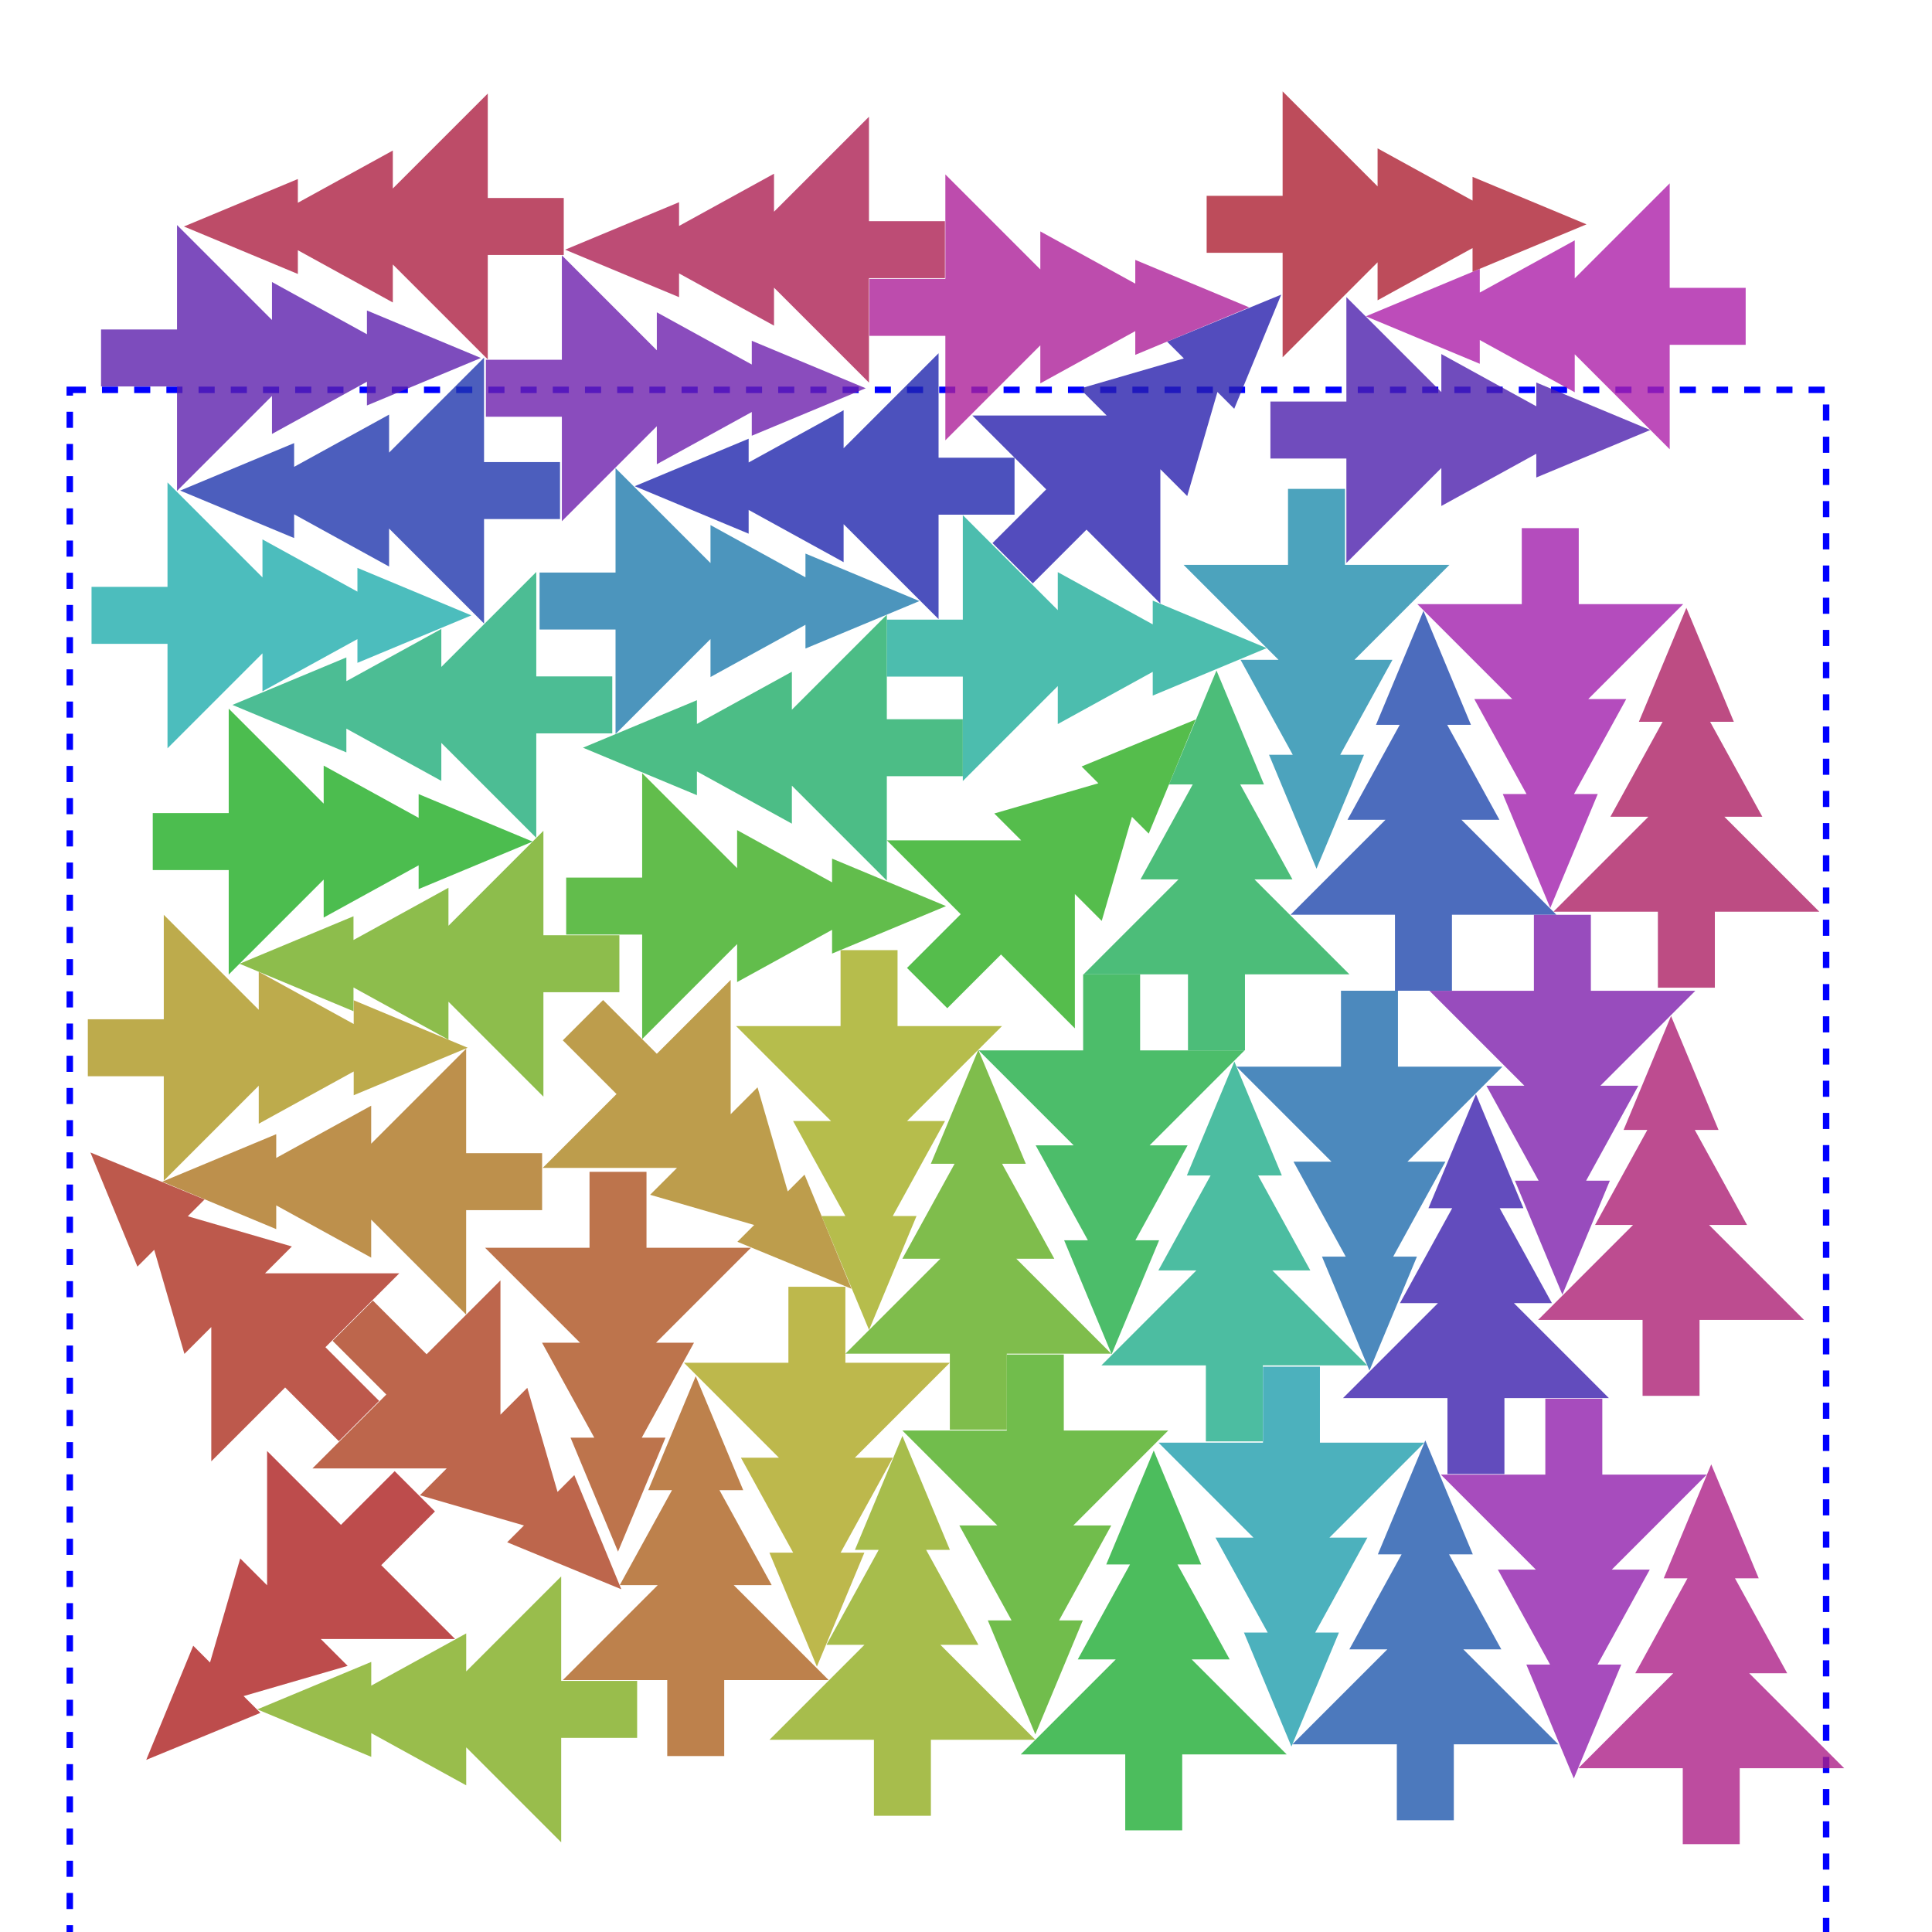
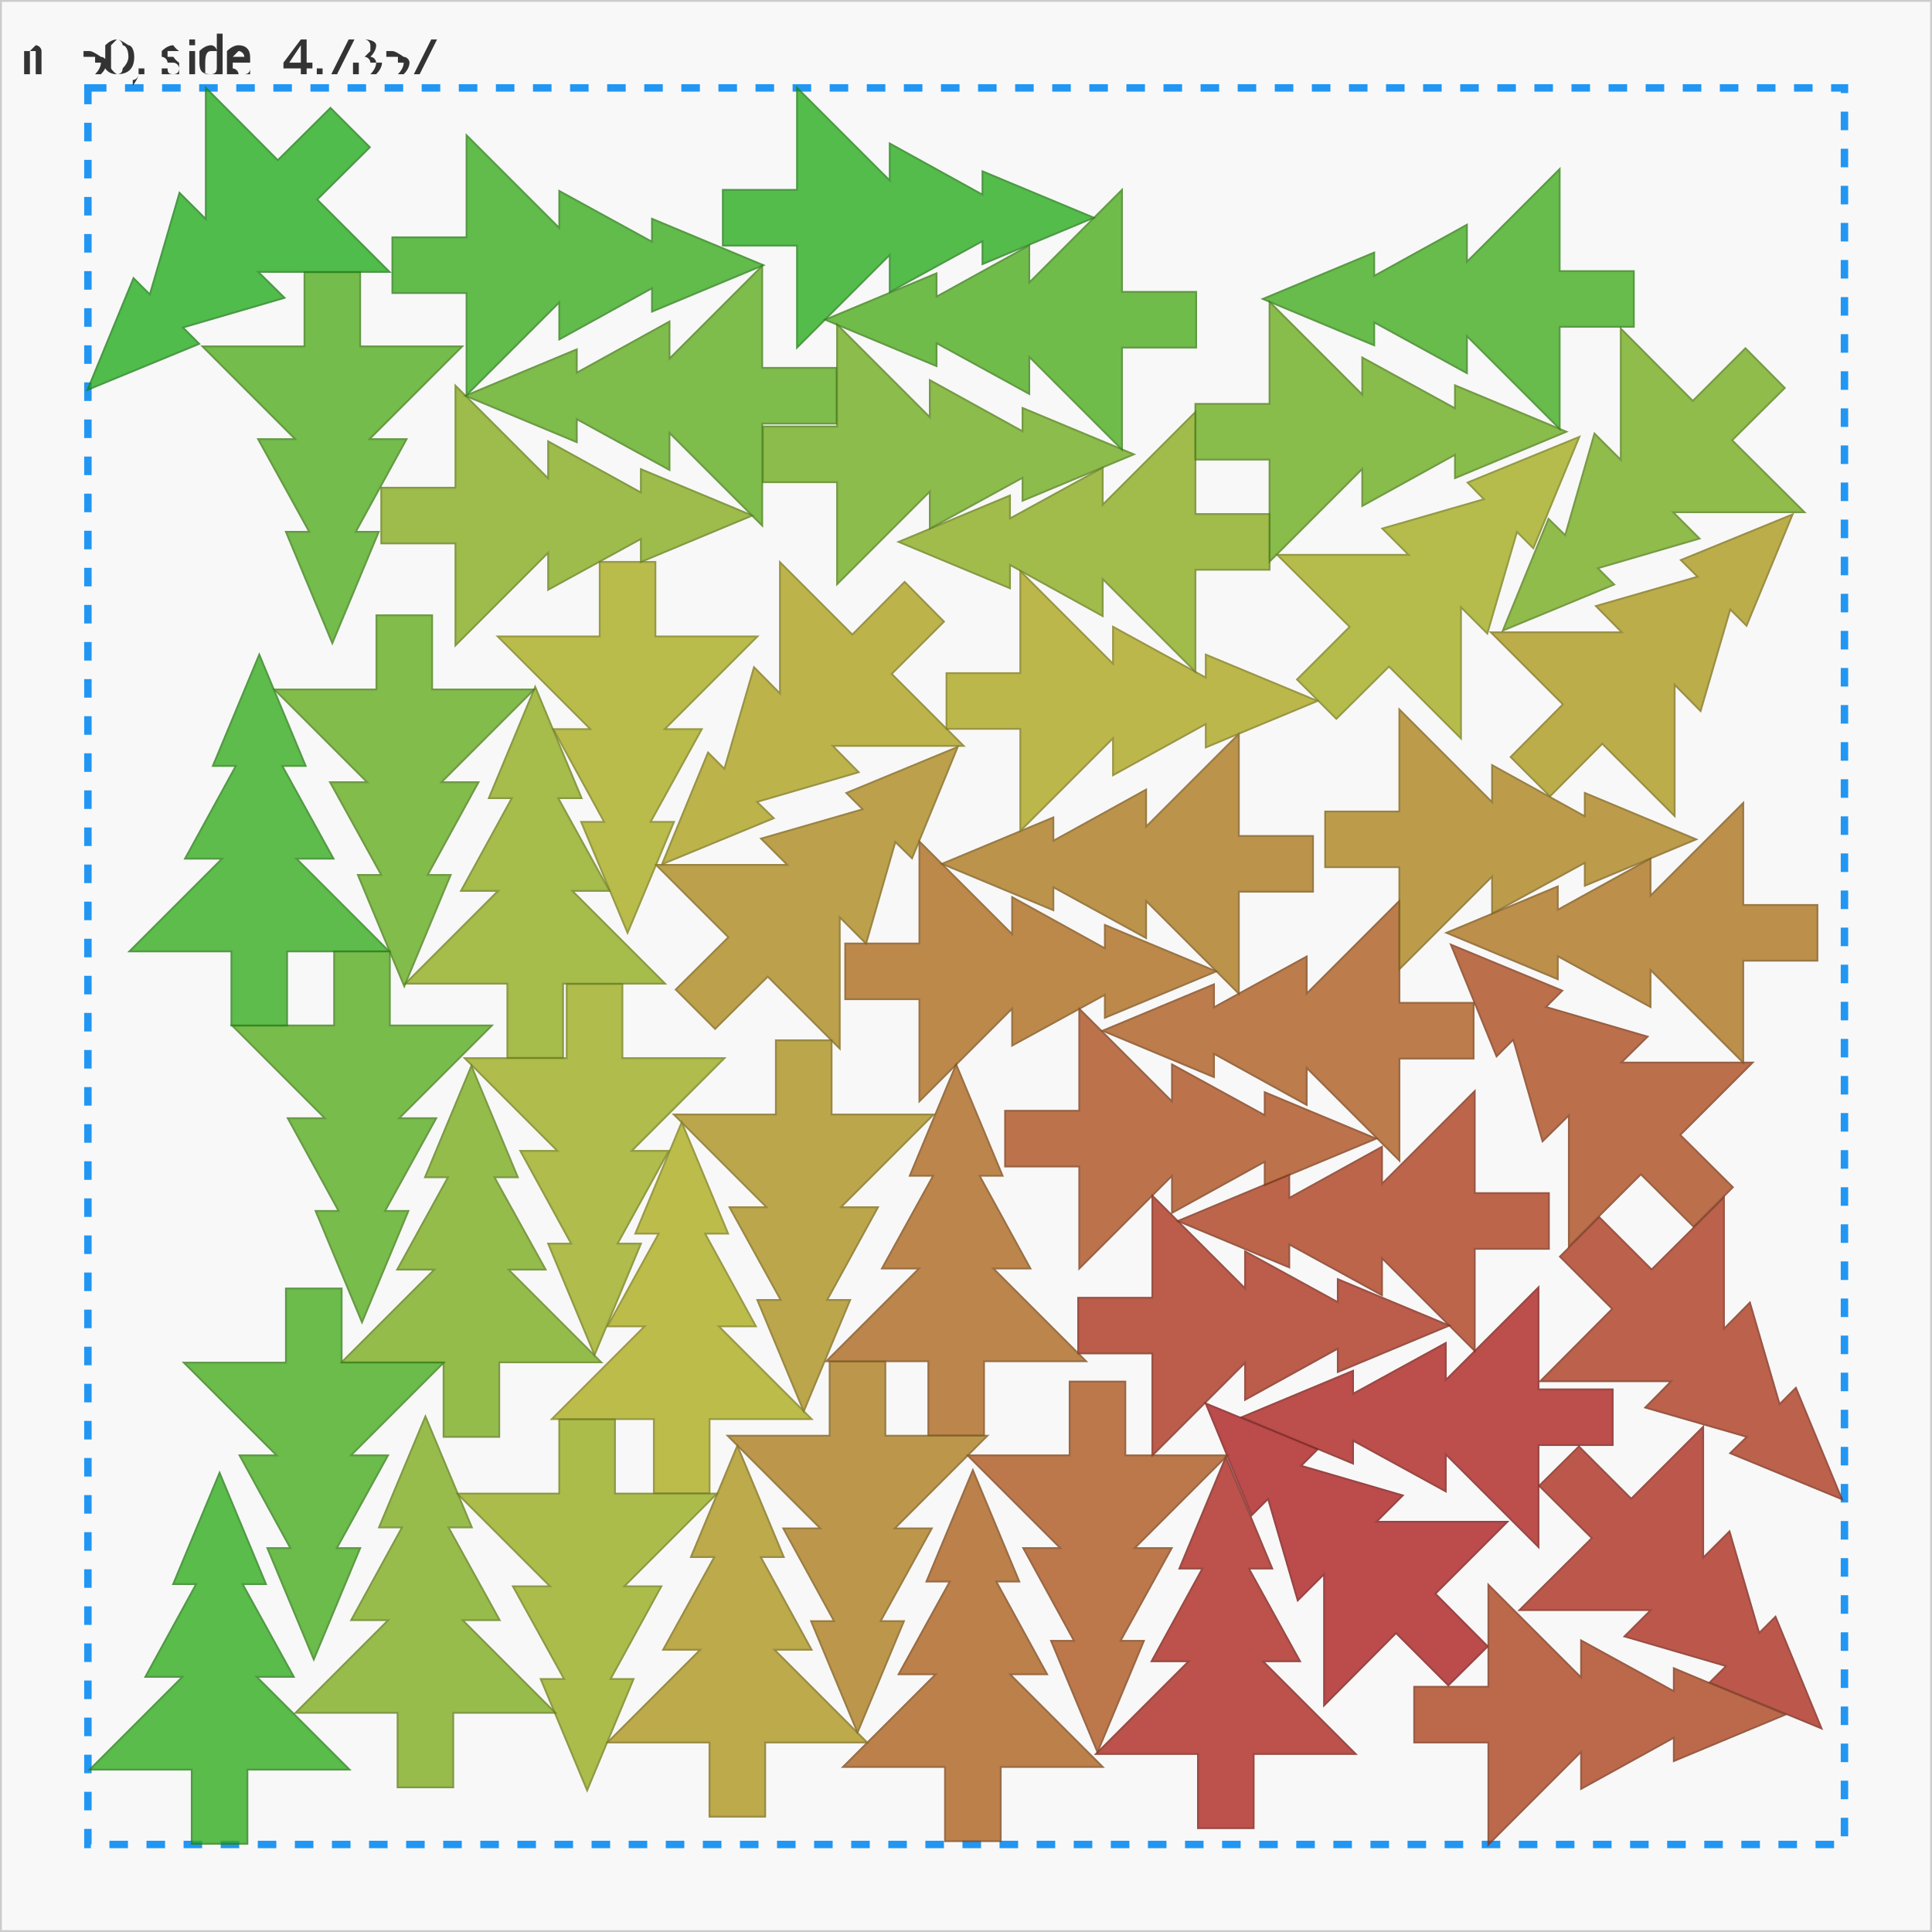
- <svg xmlns="http://www.w3.org/2000/svg" width="600" height="600" viewBox="0 0 600 600">
-   <rect width="600" height="600" fill="white" />
-   <rect x="21.67" y="121.07" width="545.45" height="545.45" fill="none" stroke="blue" stroke-width="2" stroke-dasharray="5,5" />
-   <polygon points="45.411,546.547 60.008,511.096 65.222,516.31 74.606,483.987 82.947,492.329 82.947,450.622 105.886,473.56 122.568,456.878 135.08,469.39 118.398,486.072 141.336,509.011 99.63,509.011 107.971,517.352 75.648,526.736 80.862,531.95" fill="hsl(0, 70%, 40%)" stroke="hsl(0, 70%, 30%)" stroke-width="0.005" opacity="0.8" />
-   <polygon points="28.08,357.907 63.531,372.504 58.318,377.718 90.64,387.102 82.299,395.443 124.005,395.443 101.067,418.382 117.749,435.064 105.237,447.576 88.555,430.894 65.616,453.832 65.616,412.126 57.275,420.467 47.891,388.144 42.678,393.358" fill="hsl(7, 70%, 40%)" stroke="hsl(7, 70%, 30%)" stroke-width="0.005" opacity="0.8" />
-   <polygon points="192.958,493.562 157.507,478.964 162.721,473.751 130.398,464.367 138.739,456.026 97.033,456.026 119.972,433.087 103.289,416.404 115.801,403.893 132.483,420.575 155.422,397.637 155.422,439.343 163.763,431.002 173.147,463.324 178.361,458.111" fill="hsl(14, 70%, 40%)" stroke="hsl(14, 70%, 30%)" stroke-width="0.005" opacity="0.8" />
-   <polygon points="191.93,481.875 177.184,446.486 184.557,446.486 168.337,416.995 180.133,416.995 150.642,387.504 183.082,387.504 183.082,363.912 200.777,363.912 200.777,387.504 233.217,387.504 203.726,416.995 215.523,416.995 199.302,446.486 206.675,446.486" fill="hsl(21, 70%, 40%)" stroke="hsl(21, 70%, 30%)" stroke-width="0.005" opacity="0.8" />
-   <polygon points="216.065,427.396 230.81,462.785 223.438,462.785 239.658,492.276 227.861,492.276 257.352,521.767 224.912,521.767 224.912,545.36 207.218,545.36 207.218,521.767 174.778,521.767 204.269,492.276 192.472,492.276 208.692,462.785 201.32,462.785" fill="hsl(28, 70%, 40%)" stroke="hsl(28, 70%, 30%)" stroke-width="0.005" opacity="0.8" />
-   <polygon points="50.397,366.974 85.787,352.228 85.787,359.601 115.278,343.381 115.278,355.177 144.768,325.686 144.768,358.126 168.361,358.126 168.361,375.821 144.768,375.821 144.768,408.261 115.278,378.77 115.278,390.566 85.787,374.346 85.787,381.719" fill="hsl(36, 70%, 40%)" stroke="hsl(36, 70%, 30%)" stroke-width="0.005" opacity="0.8" />
-   <polygon points="264.454,400.244 229.004,385.647 234.217,380.434 201.895,371.05 210.236,362.708 168.529,362.708 191.468,339.77 174.785,323.087 187.297,310.575 203.98,327.258 226.918,304.319 226.918,346.026 235.26,337.684 244.644,370.007 249.857,364.794" fill="hsl(43, 70%, 40%)" stroke="hsl(43, 70%, 30%)" stroke-width="0.005" opacity="0.8" />
-   <polygon points="145.237,325.386 109.847,340.132 109.847,332.759 80.356,348.979 80.356,337.183 50.865,366.673 50.865,334.233 27.273,334.233 27.273,316.539 50.865,316.539 50.865,284.099 80.356,313.59 80.356,301.793 109.847,318.013 109.847,310.641" fill="hsl(50, 70%, 40%)" stroke="hsl(50, 70%, 30%)" stroke-width="0.005" opacity="0.8" />
-   <polygon points="253.692,517.582 238.946,482.192 246.319,482.192 230.099,452.702 241.895,452.702 212.404,423.211 244.844,423.211 244.844,399.618 262.539,399.618 262.539,423.211 294.979,423.211 265.488,452.702 277.284,452.702 261.064,482.192 268.437,482.192" fill="hsl(57, 70%, 40%)" stroke="hsl(57, 70%, 30%)" stroke-width="0.005" opacity="0.8" />
-   <polygon points="269.893,413.03 255.147,377.64 262.52,377.64 246.3,348.15 258.096,348.15 228.605,318.659 261.045,318.659 261.045,295.066 278.74,295.066 278.74,318.659 311.18,318.659 281.689,348.15 293.485,348.15 277.265,377.64 284.638,377.64" fill="hsl(64, 70%, 40%)" stroke="hsl(64, 70%, 30%)" stroke-width="0.005" opacity="0.8" />
-   <polygon points="280.253,445.938 294.998,481.327 287.625,481.327 303.846,510.818 292.049,510.818 321.54,540.308 289.1,540.308 289.1,563.901 271.406,563.901 271.406,540.308 238.965,540.308 268.456,510.818 256.66,510.818 272.88,481.327 265.507,481.327" fill="hsl(72, 70%, 40%)" stroke="hsl(72, 70%, 30%)" stroke-width="0.005" opacity="0.8" />
-   <polygon points="79.907,530.863 115.296,516.117 115.296,523.49 144.787,507.27 144.787,519.067 174.279,489.576 174.279,522.016 197.871,522.016 197.871,539.71 174.279,539.71 174.279,572.15 144.787,542.659 144.787,554.456 115.296,538.236 115.296,545.608" fill="hsl(79, 70%, 40%)" stroke="hsl(79, 70%, 30%)" stroke-width="0.005" opacity="0.8" />
-   <polygon points="74.391,299.297 109.78,284.552 109.78,291.925 139.271,275.705 139.271,287.501 168.762,258.01 168.762,290.45 192.355,290.45 192.355,308.145 168.762,308.145 168.762,340.585 139.271,311.094 139.271,322.89 109.78,306.67 109.78,314.043" fill="hsl(86, 70%, 40%)" stroke="hsl(86, 70%, 30%)" stroke-width="0.005" opacity="0.8" />
-   <polygon points="303.828,326.033 318.574,361.422 311.201,361.422 327.421,390.913 315.625,390.913 345.116,420.404 312.676,420.404 312.676,443.997 294.981,443.997 294.981,420.404 262.541,420.404 292.032,390.913 280.236,390.913 296.456,361.422 289.083,361.422" fill="hsl(93, 70%, 40%)" stroke="hsl(93, 70%, 30%)" stroke-width="0.005" opacity="0.8" />
-   <polygon points="321.524,538.627 306.779,503.238 314.151,503.238 297.931,473.747 309.728,473.747 280.237,444.255 312.677,444.255 312.677,420.663 330.372,420.663 330.372,444.255 362.812,444.255 333.321,473.747 345.117,473.747 328.897,503.238 336.27,503.238" fill="hsl(100, 70%, 40%)" stroke="hsl(100, 70%, 30%)" stroke-width="0.005" opacity="0.8" />
-   <polygon points="293.798,281.398 258.409,296.144 258.409,288.771 228.918,304.991 228.918,293.195 199.427,322.685 199.427,290.245 175.834,290.245 175.834,272.551 199.427,272.551 199.427,240.111 228.918,269.602 228.918,257.805 258.409,274.025 258.409,266.653" fill="hsl(108, 70%, 40%)" stroke="hsl(108, 70%, 30%)" stroke-width="0.005" opacity="0.8" />
-   <polygon points="371.345,223.44 356.747,258.891 351.534,253.677 342.15,286 333.809,277.659 333.809,319.365 310.87,296.427 294.188,313.109 281.676,300.597 298.358,283.915 275.42,260.976 317.126,260.976 308.785,252.635 341.108,243.251 335.894,238.037" fill="hsl(115, 70%, 40%)" stroke="hsl(115, 70%, 30%)" stroke-width="0.005" opacity="0.8" />
-   <polygon points="165.402,261.363 130.013,276.108 130.013,268.735 100.522,284.955 100.522,273.159 71.031,302.65 71.031,270.21 47.438,270.21 47.438,252.515 71.031,252.515 71.031,220.075 100.522,249.566 100.522,237.77 130.013,253.99 130.013,246.617" fill="hsl(122, 70%, 40%)" stroke="hsl(122, 70%, 30%)" stroke-width="0.005" opacity="0.8" />
-   <polygon points="358.3,450.469 373.046,485.858 365.673,485.858 381.893,515.349 370.097,515.349 399.588,544.84 367.148,544.84 367.148,568.433 349.453,568.433 349.453,544.84 317.013,544.84 346.504,515.349 334.707,515.349 350.928,485.858 343.555,485.858" fill="hsl(129, 70%, 40%)" stroke="hsl(129, 70%, 30%)" stroke-width="0.005" opacity="0.8" />
-   <polygon points="345.228,420.579 330.482,385.19 337.855,385.19 321.635,355.699 333.431,355.699 303.94,326.208 336.38,326.208 336.38,302.615 354.075,302.615 354.075,326.208 386.515,326.208 357.024,355.699 368.82,355.699 352.6,385.19 359.973,385.19" fill="hsl(136, 70%, 40%)" stroke="hsl(136, 70%, 30%)" stroke-width="0.005" opacity="0.8" />
-   <polygon points="377.788,208.223 392.534,243.612 385.161,243.612 401.381,273.103 389.584,273.103 419.075,302.594 386.635,302.594 386.635,326.187 368.941,326.187 368.941,302.594 336.501,302.594 365.992,273.103 354.195,273.103 370.415,243.612 363.043,243.612" fill="hsl(144, 70%, 40%)" stroke="hsl(144, 70%, 30%)" stroke-width="0.005" opacity="0.8" />
-   <polygon points="181.044,232.201 216.433,217.456 216.433,224.829 245.924,208.609 245.924,220.405 275.415,190.914 275.415,223.354 299.008,223.354 299.008,241.049 275.415,241.049 275.415,273.489 245.924,243.998 245.924,255.794 216.433,239.574 216.433,246.947" fill="hsl(151, 70%, 40%)" stroke="hsl(151, 70%, 30%)" stroke-width="0.005" opacity="0.8" />
-   <polygon points="72.178,218.917 107.567,204.171 107.567,211.544 137.058,195.324 137.058,207.12 166.549,177.629 166.549,210.069 190.142,210.069 190.142,227.764 166.549,227.764 166.549,260.204 137.058,230.713 137.058,242.51 107.567,226.29 107.567,233.662" fill="hsl(158, 70%, 40%)" stroke="hsl(158, 70%, 30%)" stroke-width="0.005" opacity="0.8" />
-   <polygon points="383.339,329.662 398.085,365.051 390.712,365.051 406.932,394.542 395.135,394.542 424.626,424.033 392.186,424.033 392.186,447.626 374.492,447.626 374.492,424.033 342.052,424.033 371.543,394.542 359.746,394.542 375.966,365.051 368.594,365.051" fill="hsl(165, 70%, 40%)" stroke="hsl(165, 70%, 30%)" stroke-width="0.005" opacity="0.8" />
-   <polygon points="393.383,201.274 357.994,216.02 357.994,208.647 328.503,224.867 328.503,213.071 299.012,242.561 299.012,210.121 275.419,210.121 275.419,192.427 299.012,192.427 299.012,159.987 328.503,189.478 328.503,177.681 357.994,193.901 357.994,186.529" fill="hsl(172, 70%, 40%)" stroke="hsl(172, 70%, 30%)" stroke-width="0.005" opacity="0.8" />
-   <polygon points="146.39,191.108 111,205.854 111,198.481 81.51,214.701 81.51,202.905 52.019,232.396 52.019,199.956 28.426,199.956 28.426,182.261 52.019,182.261 52.019,149.821 81.51,179.312 81.51,167.516 111,183.736 111,176.363" fill="hsl(180, 70%, 40%)" stroke="hsl(180, 70%, 30%)" stroke-width="0.005" opacity="0.8" />
-   <polygon points="401.07,542.401 386.325,507.012 393.698,507.012 377.478,477.521 389.274,477.521 359.783,448.03 392.223,448.03 392.223,424.437 409.918,424.437 409.918,448.03 442.358,448.03 412.867,477.521 424.663,477.521 408.443,507.012 415.816,507.012" fill="hsl(187, 70%, 40%)" stroke="hsl(187, 70%, 30%)" stroke-width="0.005" opacity="0.8" />
-   <polygon points="408.851,269.788 394.106,234.399 401.479,234.399 385.259,204.908 397.055,204.908 367.564,175.417 400.004,175.417 400.004,151.824 417.699,151.824 417.699,175.417 450.139,175.417 420.648,204.908 432.444,204.908 416.224,234.399 423.597,234.399" fill="hsl(194, 70%, 40%)" stroke="hsl(194, 70%, 30%)" stroke-width="0.005" opacity="0.8" />
-   <polygon points="285.531,186.661 250.142,201.407 250.142,194.034 220.65,210.254 220.65,198.458 191.16,227.949 191.16,195.509 167.567,195.509 167.567,177.814 191.16,177.814 191.16,145.374 220.65,174.865 220.65,163.069 250.142,179.289 250.142,171.916" fill="hsl(201, 70%, 40%)" stroke="hsl(201, 70%, 30%)" stroke-width="0.005" opacity="0.8" />
-   <polygon points="425.298,425.642 410.552,390.253 417.925,390.253 401.705,360.762 413.501,360.762 384.01,331.271 416.45,331.271 416.45,307.679 434.145,307.679 434.145,331.271 466.585,331.271 437.094,360.762 448.891,360.762 432.671,390.253 440.043,390.253" fill="hsl(208, 70%, 40%)" stroke="hsl(208, 70%, 30%)" stroke-width="0.005" opacity="0.8" />
-   <polygon points="442.648,447.337 457.394,482.726 450.021,482.726 466.241,512.217 454.445,512.217 483.936,541.708 451.496,541.708 451.496,565.301 433.801,565.301 433.801,541.708 401.361,541.708 430.852,512.217 419.055,512.217 435.276,482.726 427.903,482.726" fill="hsl(216, 70%, 40%)" stroke="hsl(216, 70%, 30%)" stroke-width="0.005" opacity="0.8" />
-   <polygon points="442.069,189.714 456.814,225.103 449.442,225.103 465.661,254.594 453.865,254.594 483.356,284.085 450.916,284.085 450.916,307.678 433.221,307.678 433.221,284.085 400.781,284.085 430.272,254.594 418.476,254.594 434.696,225.103 427.323,225.103" fill="hsl(223, 70%, 40%)" stroke="hsl(223, 70%, 30%)" stroke-width="0.005" opacity="0.8" />
-   <polygon points="55.953,152.353 91.343,137.607 91.343,144.98 120.834,128.76 120.834,140.556 150.325,111.065 150.325,143.506 173.917,143.506 173.917,161.2 150.325,161.2 150.325,193.64 120.834,164.149 120.834,175.946 91.343,159.726 91.343,167.098" fill="hsl(230, 70%, 40%)" stroke="hsl(230, 70%, 30%)" stroke-width="0.005" opacity="0.8" />
-   <polygon points="197.111,150.994 232.5,136.248 232.5,143.621 261.991,127.401 261.991,139.197 291.482,109.706 291.482,142.146 315.075,142.146 315.075,159.841 291.482,159.841 291.482,192.281 261.991,162.79 261.991,174.586 232.5,158.366 232.5,165.739" fill="hsl(237, 70%, 40%)" stroke="hsl(237, 70%, 30%)" stroke-width="0.005" opacity="0.8" />
-   <polygon points="397.896,91.499 383.299,126.95 378.086,121.737 368.702,154.059 360.36,145.718 360.36,187.424 337.422,164.486 320.739,181.168 308.227,168.656 324.91,151.974 301.971,129.035 343.678,129.035 335.337,120.694 367.659,111.31 362.446,106.097" fill="hsl(244, 70%, 40%)" stroke="hsl(244, 70%, 30%)" stroke-width="0.005" opacity="0.8" />
-   <polygon points="458.366,339.819 473.112,375.209 465.739,375.209 481.959,404.7 470.163,404.7 499.654,434.19 467.214,434.19 467.214,457.783 449.519,457.783 449.519,434.19 417.079,434.19 446.57,404.7 434.774,404.7 450.994,375.209 443.621,375.209" fill="hsl(252, 70%, 40%)" stroke="hsl(252, 70%, 30%)" stroke-width="0.005" opacity="0.8" />
-   <polygon points="512.5,133.545 477.111,148.291 477.111,140.918 447.62,157.138 447.62,145.342 418.129,174.833 418.129,142.393 394.537,142.393 394.537,124.698 418.129,124.698 418.129,92.258 447.62,121.749 447.62,109.953 477.111,126.173 477.111,118.8" fill="hsl(259, 70%, 40%)" stroke="hsl(259, 70%, 30%)" stroke-width="0.005" opacity="0.8" />
-   <polygon points="149.346,111.173 113.956,125.919 113.956,118.546 84.465,134.766 84.465,122.97 54.974,152.461 54.974,120.021 31.382,120.021 31.382,102.326 54.974,102.326 54.974,69.886 84.465,99.377 84.465,87.581 113.956,103.801 113.956,96.428" fill="hsl(266, 70%, 40%)" stroke="hsl(266, 70%, 30%)" stroke-width="0.005" opacity="0.8" />
-   <polygon points="268.861,120.578 233.472,135.324 233.472,127.951 203.981,144.171 203.981,132.375 174.49,161.866 174.49,129.426 150.897,129.426 150.897,111.731 174.49,111.731 174.49,79.291 203.981,108.782 203.981,96.986 233.472,113.206 233.472,105.833" fill="hsl(273, 70%, 40%)" stroke="hsl(273, 70%, 30%)" stroke-width="0.005" opacity="0.8" />
-   <polygon points="485.211,402.067 470.465,366.678 477.838,366.678 461.618,337.187 473.414,337.187 443.923,307.696 476.363,307.696 476.363,284.103 494.058,284.103 494.058,307.696 526.498,307.696 497.007,337.187 508.804,337.187 492.584,366.678 499.956,366.678" fill="hsl(280, 70%, 40%)" stroke="hsl(280, 70%, 30%)" stroke-width="0.005" opacity="0.8" />
-   <polygon points="488.762,552.33 474.017,516.941 481.39,516.941 465.17,487.45 476.966,487.45 447.475,457.959 479.915,457.959 479.915,434.366 497.61,434.366 497.61,457.959 530.05,457.959 500.559,487.45 512.355,487.45 496.135,516.941 503.508,516.941" fill="hsl(288, 70%, 40%)" stroke="hsl(288, 70%, 30%)" stroke-width="0.005" opacity="0.8" />
-   <polygon points="481.449,281.986 466.703,246.596 474.076,246.596 457.856,217.106 469.652,217.106 440.161,187.615 472.601,187.615 472.601,164.022 490.296,164.022 490.296,187.615 522.736,187.615 493.245,217.106 505.041,217.106 488.821,246.596 496.194,246.596" fill="hsl(295, 70%, 40%)" stroke="hsl(295, 70%, 30%)" stroke-width="0.005" opacity="0.8" />
-   <polygon points="424.17,98.233 459.559,83.487 459.559,90.86 489.05,74.64 489.05,86.436 518.541,56.945 518.541,89.385 542.134,89.385 542.134,107.08 518.541,107.08 518.541,139.52 489.05,110.029 489.05,121.825 459.559,105.605 459.559,112.978" fill="hsl(302, 70%, 40%)" stroke="hsl(302, 70%, 30%)" stroke-width="0.005" opacity="0.8" />
-   <polygon points="387.959,95.459 352.57,110.205 352.57,102.832 323.079,119.052 323.079,107.256 293.588,136.747 293.588,104.307 269.995,104.307 269.995,86.612 293.588,86.612 293.588,54.172 323.079,83.663 323.079,71.867 352.57,88.087 352.57,80.714" fill="hsl(309, 70%, 40%)" stroke="hsl(309, 70%, 30%)" stroke-width="0.005" opacity="0.8" />
-   <polygon points="531.44,454.763 546.185,490.153 538.813,490.153 555.033,519.644 543.236,519.644 572.727,549.135 540.287,549.135 540.287,572.727 522.593,572.727 522.593,549.135 490.153,549.135 519.644,519.644 507.847,519.644 524.067,490.153 516.694,490.153" fill="hsl(316, 70%, 40%)" stroke="hsl(316, 70%, 30%)" stroke-width="0.005" opacity="0.8" />
-   <polygon points="518.962,315.529 533.708,350.919 526.335,350.919 542.555,380.41 530.759,380.41 560.25,409.901 527.81,409.901 527.81,433.493 510.115,433.493 510.115,409.901 477.675,409.901 507.166,380.41 495.37,380.41 511.59,350.919 504.217,350.919" fill="hsl(324, 70%, 40%)" stroke="hsl(324, 70%, 30%)" stroke-width="0.005" opacity="0.8" />
-   <polygon points="523.717,188.768 538.462,224.157 531.09,224.157 547.31,253.648 535.513,253.648 565.004,283.139 532.564,283.139 532.564,306.732 514.87,306.732 514.87,283.139 482.43,283.139 511.921,253.648 500.124,253.648 516.344,224.157 508.972,224.157" fill="hsl(331, 70%, 40%)" stroke="hsl(331, 70%, 30%)" stroke-width="0.005" opacity="0.8" />
-   <polygon points="175.498,77.541 210.887,62.795 210.887,70.168 240.378,53.948 240.378,65.745 269.869,36.254 269.869,68.694 293.462,68.694 293.462,86.388 269.869,86.388 269.869,118.828 240.378,89.337 240.378,101.134 210.887,84.914 210.887,92.286" fill="hsl(338, 70%, 40%)" stroke="hsl(338, 70%, 30%)" stroke-width="0.005" opacity="0.8" />
-   <polygon points="57.114,70.342 92.503,55.596 92.503,62.969 121.994,46.749 121.994,58.545 151.485,29.055 151.485,61.495 175.078,61.495 175.078,79.189 151.485,79.189 151.485,111.629 121.994,82.138 121.994,93.935 92.503,77.715 92.503,85.087" fill="hsl(345, 70%, 40%)" stroke="hsl(345, 70%, 30%)" stroke-width="0.005" opacity="0.8" />
-   <polygon points="492.7,69.668 457.31,84.413 457.31,77.04 427.82,93.261 427.82,81.464 398.329,110.955 398.329,78.515 374.736,78.515 374.736,60.821 398.329,60.821 398.329,28.381 427.82,57.871 427.82,46.075 457.31,62.295 457.31,54.922" fill="hsl(352, 70%, 40%)" stroke="hsl(352, 70%, 30%)" stroke-width="0.005" opacity="0.8" />
+ <svg xmlns="http://www.w3.org/2000/svg" width="600" height="600" viewBox="-3.858 -4.372 5.209 5.209">
+   <rect x="-3.858" y="-4.372" width="5.209" height="5.209" fill="#f8f8f8" stroke="#ccc" stroke-width="0.01" />
+   <rect x="-3.621" y="-4.135" width="4.736" height="4.736" fill="none" stroke="#2196F3" stroke-width="0.02" stroke-dasharray="0.05,0.05" />
+   <polygon points="-0.607,-0.588 -0.306,-0.464 -0.35,-0.42 -0.076,-0.34 -0.147,-0.269 0.206,-0.269 0.012,-0.075 0.153,0.067 0.047,0.172 -0.094,0.031 -0.288,0.226 -0.288,-0.128 -0.359,-0.057 -0.439,-0.331 -0.483,-0.287" fill="hsl(0, 70%, 40%)" stroke="hsl(0, 70%, 30%)" stroke-width="0.005" opacity="0.8" />
+   <polygon points="-0.51,-0.551 -0.21,-0.676 -0.21,-0.614 0.04,-0.751 0.04,-0.651 0.29,-0.901 0.29,-0.626 0.49,-0.626 0.49,-0.476 0.29,-0.476 0.29,-0.201 0.04,-0.451 0.04,-0.351 -0.21,-0.488 -0.21,-0.426" fill="hsl(2, 70%, 40%)" stroke="hsl(2, 70%, 30%)" stroke-width="0.005" opacity="0.8" />
+   <polygon points="-0.553,-0.443 -0.428,-0.143 -0.491,-0.143 -0.353,0.107 -0.453,0.107 -0.203,0.357 -0.478,0.357 -0.478,0.557 -0.628,0.557 -0.628,0.357 -0.903,0.357 -0.653,0.107 -0.753,0.107 -0.616,-0.143 -0.678,-0.143" fill="hsl(4, 70%, 40%)" stroke="hsl(4, 70%, 30%)" stroke-width="0.005" opacity="0.8" />
+   <polygon points="1.053,0.288 0.752,0.164 0.796,0.12 0.522,0.04 0.593,-0.031 0.239,-0.031 0.434,-0.225 0.292,-0.366 0.399,-0.472 0.54,-0.331 0.734,-0.525 0.734,-0.172 0.805,-0.243 0.885,0.031 0.929,-0.013" fill="hsl(7, 70%, 40%)" stroke="hsl(7, 70%, 30%)" stroke-width="0.005" opacity="0.8" />
+   <polygon points="0.049,-0.798 -0.251,-0.673 -0.251,-0.736 -0.501,-0.598 -0.501,-0.698 -0.751,-0.448 -0.751,-0.723 -0.951,-0.723 -0.951,-0.873 -0.751,-0.873 -0.751,-1.148 -0.501,-0.898 -0.501,-0.998 -0.251,-0.861 -0.251,-0.923" fill="hsl(9, 70%, 40%)" stroke="hsl(9, 70%, 30%)" stroke-width="0.005" opacity="0.8" />
+   <polygon points="1.108,-0.33 0.807,-0.454 0.852,-0.498 0.578,-0.577 0.648,-0.648 0.295,-0.648 0.489,-0.843 0.348,-0.984 0.454,-1.09 0.595,-0.949 0.79,-1.143 0.79,-0.789 0.86,-0.86 0.94,-0.586 0.984,-0.63" fill="hsl(12, 70%, 40%)" stroke="hsl(12, 70%, 30%)" stroke-width="0.005" opacity="0.8" />
+   <polygon points="-0.682,-1.08 -0.382,-1.205 -0.382,-1.142 -0.132,-1.28 -0.132,-1.18 0.118,-1.43 0.118,-1.155 0.318,-1.155 0.318,-1.005 0.118,-1.005 0.118,-0.73 -0.132,-0.98 -0.132,-0.88 -0.382,-1.017 -0.382,-0.955" fill="hsl(14, 70%, 40%)" stroke="hsl(14, 70%, 30%)" stroke-width="0.005" opacity="0.8" />
+   <polygon points="0.955,0.251 0.655,0.376 0.655,0.313 0.405,0.451 0.405,0.351 0.155,0.601 0.155,0.326 -0.045,0.326 -0.045,0.176 0.155,0.176 0.155,-0.099 0.405,0.151 0.405,0.051 0.655,0.188 0.655,0.126" fill="hsl(16, 70%, 40%)" stroke="hsl(16, 70%, 30%)" stroke-width="0.005" opacity="0.8" />
+   <polygon points="0.054,-1.825 0.354,-1.701 0.31,-1.657 0.584,-1.577 0.513,-1.507 0.867,-1.507 0.672,-1.312 0.814,-1.171 0.708,-1.065 0.566,-1.206 0.372,-1.012 0.372,-1.365 0.301,-1.295 0.222,-1.569 0.177,-1.524" fill="hsl(19, 70%, 40%)" stroke="hsl(19, 70%, 30%)" stroke-width="0.005" opacity="0.8" />
+   <polygon points="-0.148,-1.302 -0.448,-1.177 -0.448,-1.24 -0.698,-1.102 -0.698,-1.202 -0.948,-0.952 -0.948,-1.227 -1.148,-1.227 -1.148,-1.377 -0.948,-1.377 -0.948,-1.652 -0.698,-1.402 -0.698,-1.502 -0.448,-1.365 -0.448,-1.427" fill="hsl(21, 70%, 40%)" stroke="hsl(21, 70%, 30%)" stroke-width="0.005" opacity="0.8" />
+   <polygon points="-0.899,0.352 -1.024,0.052 -0.962,0.052 -1.099,-0.198 -0.999,-0.198 -1.249,-0.448 -0.974,-0.448 -0.974,-0.647 -0.824,-0.647 -0.824,-0.448 -0.549,-0.448 -0.799,-0.198 -0.699,-0.198 -0.837,0.052 -0.774,0.052" fill="hsl(24, 70%, 40%)" stroke="hsl(24, 70%, 30%)" stroke-width="0.005" opacity="0.8" />
+   <polygon points="-0.885,-1.593 -0.585,-1.718 -0.585,-1.656 -0.335,-1.793 -0.335,-1.693 -0.085,-1.943 -0.085,-1.668 0.115,-1.668 0.115,-1.518 -0.085,-1.518 -0.085,-1.243 -0.335,-1.493 -0.335,-1.393 -0.585,-1.531 -0.585,-1.468" fill="hsl(26, 70%, 40%)" stroke="hsl(26, 70%, 30%)" stroke-width="0.005" opacity="0.8" />
+   <polygon points="-1.235,-0.408 -1.11,-0.108 -1.172,-0.108 -1.035,0.142 -1.135,0.142 -0.885,0.392 -1.16,0.392 -1.16,0.592 -1.31,0.592 -1.31,0.392 -1.585,0.392 -1.335,0.142 -1.435,0.142 -1.297,-0.108 -1.36,-0.108" fill="hsl(28, 70%, 40%)" stroke="hsl(28, 70%, 30%)" stroke-width="0.005" opacity="0.8" />
+   <polygon points="-1.28,-1.502 -1.155,-1.202 -1.217,-1.202 -1.08,-0.952 -1.18,-0.952 -0.93,-0.702 -1.205,-0.702 -1.205,-0.502 -1.355,-0.502 -1.355,-0.702 -1.63,-0.702 -1.38,-0.952 -1.48,-0.952 -1.342,-1.202 -1.405,-1.202" fill="hsl(31, 70%, 40%)" stroke="hsl(31, 70%, 30%)" stroke-width="0.005" opacity="0.8" />
+   <polygon points="-0.579,-1.753 -0.879,-1.628 -0.879,-1.69 -1.129,-1.553 -1.129,-1.653 -1.379,-1.403 -1.379,-1.678 -1.579,-1.678 -1.579,-1.828 -1.379,-1.828 -1.379,-2.103 -1.129,-1.853 -1.129,-1.953 -0.879,-1.815 -0.879,-1.878" fill="hsl(33, 70%, 40%)" stroke="hsl(33, 70%, 30%)" stroke-width="0.005" opacity="0.8" />
+   <polygon points="0.042,-1.857 0.342,-1.982 0.342,-1.919 0.592,-2.057 0.592,-1.957 0.842,-2.207 0.842,-1.932 1.042,-1.932 1.042,-1.782 0.842,-1.782 0.842,-1.507 0.592,-1.757 0.592,-1.657 0.342,-1.794 0.342,-1.732" fill="hsl(36, 70%, 40%)" stroke="hsl(36, 70%, 30%)" stroke-width="0.005" opacity="0.8" />
+   <polygon points="-1.318,-2.043 -1.018,-2.168 -1.018,-2.105 -0.768,-2.243 -0.768,-2.143 -0.518,-2.393 -0.518,-2.118 -0.318,-2.118 -0.318,-1.968 -0.518,-1.968 -0.518,-1.693 -0.768,-1.943 -0.768,-1.843 -1.018,-1.98 -1.018,-1.918" fill="hsl(38, 70%, 40%)" stroke="hsl(38, 70%, 30%)" stroke-width="0.005" opacity="0.8" />
+   <polygon points="-1.546,0.299 -1.671,-0.001 -1.609,-0.001 -1.746,-0.251 -1.646,-0.251 -1.896,-0.501 -1.621,-0.501 -1.621,-0.701 -1.471,-0.701 -1.471,-0.501 -1.196,-0.501 -1.446,-0.251 -1.346,-0.251 -1.484,-0.001 -1.421,-0.001" fill="hsl(40, 70%, 40%)" stroke="hsl(40, 70%, 30%)" stroke-width="0.005" opacity="0.8" />
+   <polygon points="0.715,-2.109 0.415,-1.984 0.415,-2.046 0.165,-1.909 0.165,-2.009 -0.085,-1.759 -0.085,-2.034 -0.285,-2.034 -0.285,-2.184 -0.085,-2.184 -0.085,-2.459 0.165,-2.209 0.165,-2.309 0.415,-2.171 0.415,-2.234" fill="hsl(43, 70%, 40%)" stroke="hsl(43, 70%, 30%)" stroke-width="0.005" opacity="0.8" />
+   <polygon points="-1.276,-2.358 -1.399,-2.058 -1.444,-2.102 -1.523,-1.828 -1.594,-1.899 -1.594,-1.545 -1.788,-1.739 -1.93,-1.598 -2.036,-1.704 -1.894,-1.845 -2.089,-2.04 -1.735,-2.04 -1.806,-2.111 -1.532,-2.19 -1.576,-2.234" fill="hsl(45, 70%, 40%)" stroke="hsl(45, 70%, 30%)" stroke-width="0.005" opacity="0.8" />
+   <polygon points="-1.691,-0.567 -1.816,-0.867 -1.753,-0.867 -1.891,-1.117 -1.791,-1.117 -2.041,-1.367 -1.766,-1.367 -1.766,-1.567 -1.616,-1.567 -1.616,-1.367 -1.341,-1.367 -1.591,-1.117 -1.491,-1.117 -1.628,-0.867 -1.566,-0.867" fill="hsl(48, 70%, 40%)" stroke="hsl(48, 70%, 30%)" stroke-width="0.005" opacity="0.8" />
+   <polygon points="-1.87,-0.474 -1.745,-0.174 -1.807,-0.174 -1.67,0.076 -1.77,0.076 -1.52,0.326 -1.795,0.326 -1.795,0.526 -1.945,0.526 -1.945,0.326 -2.22,0.326 -1.97,0.076 -2.07,0.076 -1.932,-0.174 -1.995,-0.174" fill="hsl(50, 70%, 40%)" stroke="hsl(50, 70%, 30%)" stroke-width="0.005" opacity="0.8" />
+   <polygon points="0.975,-2.985 0.851,-2.685 0.807,-2.729 0.727,-2.455 0.657,-2.526 0.657,-2.172 0.462,-2.367 0.321,-2.225 0.215,-2.331 0.356,-2.473 0.162,-2.667 0.515,-2.667 0.445,-2.738 0.719,-2.817 0.674,-2.862" fill="hsl(52, 70%, 40%)" stroke="hsl(52, 70%, 30%)" stroke-width="0.005" opacity="0.8" />
+   <polygon points="-2.073,-2.042 -1.949,-2.343 -1.905,-2.299 -1.825,-2.573 -1.755,-2.502 -1.755,-2.856 -1.56,-2.661 -1.419,-2.803 -1.313,-2.696 -1.454,-2.555 -1.26,-2.361 -1.613,-2.361 -1.543,-2.29 -1.817,-2.21 -1.772,-2.166" fill="hsl(55, 70%, 40%)" stroke="hsl(55, 70%, 30%)" stroke-width="0.005" opacity="0.8" />
+   <polygon points="-0.306,-2.482 -0.607,-2.357 -0.607,-2.42 -0.857,-2.282 -0.857,-2.382 -1.107,-2.132 -1.107,-2.407 -1.306,-2.407 -1.306,-2.557 -1.107,-2.557 -1.107,-2.832 -0.857,-2.582 -0.857,-2.682 -0.607,-2.545 -0.607,-2.607" fill="hsl(57, 70%, 40%)" stroke="hsl(57, 70%, 30%)" stroke-width="0.005" opacity="0.8" />
+   <polygon points="-2.02,-1.346 -1.895,-1.046 -1.957,-1.046 -1.82,-0.796 -1.92,-0.796 -1.67,-0.546 -1.945,-0.546 -1.945,-0.346 -2.095,-0.346 -2.095,-0.546 -2.37,-0.546 -2.12,-0.796 -2.22,-0.796 -2.082,-1.046 -2.145,-1.046" fill="hsl(60, 70%, 40%)" stroke="hsl(60, 70%, 30%)" stroke-width="0.005" opacity="0.8" />
+   <polygon points="-2.166,-1.857 -2.291,-2.156 -2.229,-2.156 -2.366,-2.406 -2.266,-2.406 -2.516,-2.656 -2.241,-2.656 -2.241,-2.857 -2.091,-2.857 -2.091,-2.656 -1.816,-2.656 -2.066,-2.406 -1.966,-2.406 -2.104,-2.156 -2.041,-2.156" fill="hsl(62, 70%, 40%)" stroke="hsl(62, 70%, 30%)" stroke-width="0.005" opacity="0.8" />
+   <polygon points="0.4,-3.194 0.276,-2.894 0.232,-2.938 0.152,-2.664 0.081,-2.735 0.081,-2.381 -0.113,-2.575 -0.255,-2.434 -0.361,-2.54 -0.219,-2.682 -0.414,-2.876 -0.06,-2.876 -0.131,-2.947 0.143,-3.026 0.099,-3.071" fill="hsl(64, 70%, 40%)" stroke="hsl(64, 70%, 30%)" stroke-width="0.005" opacity="0.8" />
+   <polygon points="-2.255,-0.719 -2.38,-1.019 -2.318,-1.019 -2.455,-1.269 -2.355,-1.269 -2.605,-1.519 -2.33,-1.519 -2.33,-1.719 -2.18,-1.719 -2.18,-1.519 -1.905,-1.519 -2.155,-1.269 -2.055,-1.269 -2.193,-1.019 -2.13,-1.019" fill="hsl(67, 70%, 40%)" stroke="hsl(67, 70%, 30%)" stroke-width="0.005" opacity="0.8" />
+   <polygon points="-2.275,0.455 -2.4,0.155 -2.337,0.155 -2.475,-0.095 -2.375,-0.095 -2.625,-0.345 -2.35,-0.345 -2.35,-0.545 -2.2,-0.545 -2.2,-0.345 -1.925,-0.345 -2.175,-0.095 -2.075,-0.095 -2.212,0.155 -2.15,0.155" fill="hsl(69, 70%, 40%)" stroke="hsl(69, 70%, 30%)" stroke-width="0.005" opacity="0.8" />
+   <polygon points="-2.415,-2.52 -2.29,-2.22 -2.353,-2.22 -2.215,-1.97 -2.315,-1.97 -2.065,-1.72 -2.34,-1.72 -2.34,-1.52 -2.49,-1.52 -2.49,-1.72 -2.765,-1.72 -2.515,-1.97 -2.615,-1.97 -2.478,-2.22 -2.54,-2.22" fill="hsl(72, 70%, 40%)" stroke="hsl(72, 70%, 30%)" stroke-width="0.005" opacity="0.8" />
+   <polygon points="-1.435,-2.911 -1.135,-3.036 -1.135,-2.974 -0.885,-3.111 -0.885,-3.011 -0.635,-3.261 -0.635,-2.986 -0.435,-2.986 -0.435,-2.836 -0.635,-2.836 -0.635,-2.561 -0.885,-2.811 -0.885,-2.711 -1.135,-2.849 -1.135,-2.786" fill="hsl(74, 70%, 40%)" stroke="hsl(74, 70%, 30%)" stroke-width="0.005" opacity="0.8" />
+   <polygon points="-1.83,-2.982 -2.13,-2.857 -2.13,-2.919 -2.38,-2.782 -2.38,-2.882 -2.63,-2.632 -2.63,-2.907 -2.83,-2.907 -2.83,-3.057 -2.63,-3.057 -2.63,-3.332 -2.38,-3.082 -2.38,-3.182 -2.13,-3.044 -2.13,-3.107" fill="hsl(76, 70%, 40%)" stroke="hsl(76, 70%, 30%)" stroke-width="0.005" opacity="0.8" />
+   <polygon points="-2.711,-0.553 -2.586,-0.254 -2.649,-0.254 -2.511,-0.004 -2.611,-0.004 -2.361,0.246 -2.636,0.246 -2.636,0.447 -2.786,0.447 -2.786,0.246 -3.061,0.246 -2.811,-0.004 -2.911,-0.004 -2.774,-0.254 -2.836,-0.254" fill="hsl(79, 70%, 40%)" stroke="hsl(79, 70%, 30%)" stroke-width="0.005" opacity="0.8" />
+   <polygon points="-2.587,-1.498 -2.462,-1.198 -2.525,-1.198 -2.387,-0.949 -2.487,-0.949 -2.237,-0.699 -2.512,-0.699 -2.512,-0.498 -2.662,-0.498 -2.662,-0.699 -2.937,-0.699 -2.687,-0.949 -2.787,-0.949 -2.65,-1.198 -2.712,-1.198" fill="hsl(81, 70%, 40%)" stroke="hsl(81, 70%, 30%)" stroke-width="0.005" opacity="0.8" />
+   <polygon points="0.194,-2.672 0.317,-2.973 0.362,-2.929 0.441,-3.203 0.512,-3.132 0.512,-3.486 0.706,-3.291 0.848,-3.433 0.954,-3.326 0.812,-3.185 1.007,-2.991 0.653,-2.991 0.724,-2.92 0.45,-2.84 0.494,-2.796" fill="hsl(84, 70%, 40%)" stroke="hsl(84, 70%, 30%)" stroke-width="0.005" opacity="0.8" />
+   <polygon points="-0.801,-3.147 -1.101,-3.022 -1.101,-3.084 -1.351,-2.947 -1.351,-3.047 -1.601,-2.797 -1.601,-3.072 -1.801,-3.072 -1.801,-3.222 -1.601,-3.222 -1.601,-3.497 -1.351,-3.247 -1.351,-3.347 -1.101,-3.209 -1.101,-3.272" fill="hsl(86, 70%, 40%)" stroke="hsl(86, 70%, 30%)" stroke-width="0.005" opacity="0.8" />
+   <polygon points="0.365,-3.208 0.065,-3.083 0.065,-3.146 -0.185,-3.008 -0.185,-3.108 -0.435,-2.858 -0.435,-3.133 -0.635,-3.133 -0.635,-3.283 -0.435,-3.283 -0.435,-3.558 -0.185,-3.308 -0.185,-3.408 0.065,-3.271 0.065,-3.333" fill="hsl(88, 70%, 40%)" stroke="hsl(88, 70%, 30%)" stroke-width="0.005" opacity="0.8" />
+   <polygon points="-2.768,-1.713 -2.893,-2.013 -2.83,-2.013 -2.968,-2.263 -2.868,-2.263 -3.118,-2.513 -2.843,-2.513 -2.843,-2.713 -2.693,-2.713 -2.693,-2.513 -2.418,-2.513 -2.668,-2.263 -2.568,-2.263 -2.705,-2.013 -2.643,-2.013" fill="hsl(91, 70%, 40%)" stroke="hsl(91, 70%, 30%)" stroke-width="0.005" opacity="0.8" />
+   <polygon points="-2.603,-3.305 -2.303,-3.43 -2.303,-3.367 -2.053,-3.505 -2.053,-3.405 -1.803,-3.655 -1.803,-3.38 -1.603,-3.38 -1.603,-3.23 -1.803,-3.23 -1.803,-2.955 -2.053,-3.205 -2.053,-3.105 -2.303,-3.242 -2.303,-3.18" fill="hsl(93, 70%, 40%)" stroke="hsl(93, 70%, 30%)" stroke-width="0.005" opacity="0.8" />
+   <polygon points="-2.882,-0.807 -3.007,-1.107 -2.945,-1.107 -3.082,-1.357 -2.982,-1.357 -3.232,-1.607 -2.957,-1.607 -2.957,-1.807 -2.807,-1.807 -2.807,-1.607 -2.532,-1.607 -2.782,-1.357 -2.682,-1.357 -2.82,-1.107 -2.757,-1.107" fill="hsl(96, 70%, 40%)" stroke="hsl(96, 70%, 30%)" stroke-width="0.005" opacity="0.8" />
+   <polygon points="-2.962,-2.638 -3.087,-2.938 -3.024,-2.938 -3.162,-3.188 -3.062,-3.188 -3.312,-3.438 -3.037,-3.438 -3.037,-3.638 -2.887,-3.638 -2.887,-3.438 -2.612,-3.438 -2.862,-3.188 -2.762,-3.188 -2.899,-2.938 -2.837,-2.938" fill="hsl(98, 70%, 40%)" stroke="hsl(98, 70%, 30%)" stroke-width="0.005" opacity="0.8" />
+   <polygon points="-1.633,-3.51 -1.333,-3.635 -1.333,-3.572 -1.083,-3.71 -1.083,-3.61 -0.833,-3.86 -0.833,-3.585 -0.633,-3.585 -0.633,-3.435 -0.833,-3.435 -0.833,-3.16 -1.083,-3.41 -1.083,-3.31 -1.333,-3.447 -1.333,-3.385" fill="hsl(100, 70%, 40%)" stroke="hsl(100, 70%, 30%)" stroke-width="0.005" opacity="0.8" />
+   <polygon points="-3.012,0.102 -3.137,-0.198 -3.075,-0.198 -3.212,-0.448 -3.112,-0.448 -3.362,-0.698 -3.087,-0.698 -3.087,-0.898 -2.937,-0.898 -2.937,-0.698 -2.662,-0.698 -2.912,-0.448 -2.812,-0.448 -2.95,-0.198 -2.887,-0.198" fill="hsl(103, 70%, 40%)" stroke="hsl(103, 70%, 30%)" stroke-width="0.005" opacity="0.8" />
+   <polygon points="-0.453,-3.566 -0.153,-3.691 -0.153,-3.628 0.097,-3.766 0.097,-3.666 0.347,-3.916 0.347,-3.641 0.547,-3.641 0.547,-3.491 0.347,-3.491 0.347,-3.216 0.097,-3.466 0.097,-3.366 -0.153,-3.503 -0.153,-3.441" fill="hsl(105, 70%, 40%)" stroke="hsl(105, 70%, 30%)" stroke-width="0.005" opacity="0.8" />
+   <polygon points="-1.8,-3.657 -2.1,-3.532 -2.1,-3.595 -2.35,-3.457 -2.35,-3.557 -2.6,-3.307 -2.6,-3.582 -2.8,-3.582 -2.8,-3.732 -2.6,-3.732 -2.6,-4.007 -2.35,-3.757 -2.35,-3.857 -2.1,-3.72 -2.1,-3.782" fill="hsl(108, 70%, 40%)" stroke="hsl(108, 70%, 30%)" stroke-width="0.005" opacity="0.8" />
+   <polygon points="-3.159,-2.607 -3.034,-2.307 -3.097,-2.307 -2.959,-2.057 -3.059,-2.057 -2.809,-1.807 -3.084,-1.807 -3.084,-1.607 -3.234,-1.607 -3.234,-1.807 -3.509,-1.807 -3.259,-2.057 -3.359,-2.057 -3.222,-2.307 -3.284,-2.307" fill="hsl(110, 70%, 40%)" stroke="hsl(110, 70%, 30%)" stroke-width="0.005" opacity="0.8" />
+   <polygon points="-3.266,-0.401 -3.141,-0.101 -3.204,-0.101 -3.066,0.149 -3.166,0.149 -2.916,0.399 -3.191,0.399 -3.191,0.599 -3.341,0.599 -3.341,0.399 -3.616,0.399 -3.366,0.149 -3.466,0.149 -3.329,-0.101 -3.391,-0.101" fill="hsl(112, 70%, 40%)" stroke="hsl(112, 70%, 30%)" stroke-width="0.005" opacity="0.8" />
+   <polygon points="-0.909,-3.785 -1.209,-3.66 -1.209,-3.722 -1.459,-3.585 -1.459,-3.685 -1.709,-3.435 -1.709,-3.71 -1.909,-3.71 -1.909,-3.86 -1.709,-3.86 -1.709,-4.135 -1.459,-3.885 -1.459,-3.985 -1.209,-3.847 -1.209,-3.91" fill="hsl(115, 70%, 40%)" stroke="hsl(115, 70%, 30%)" stroke-width="0.005" opacity="0.8" />
+   <polygon points="-3.622,-3.321 -3.498,-3.622 -3.454,-3.578 -3.374,-3.852 -3.303,-3.781 -3.303,-4.135 -3.109,-3.94 -2.967,-4.081 -2.861,-3.975 -3.003,-3.834 -2.808,-3.639 -3.162,-3.639 -3.091,-3.569 -3.365,-3.489 -3.321,-3.445" fill="hsl(117, 70%, 40%)" stroke="hsl(117, 70%, 30%)" stroke-width="0.005" opacity="0.8" />
+   <text x="-3.808" y="-4.172" font-size="0.15" fill="#333">n=50, side=4.7357</text>
</svg>
